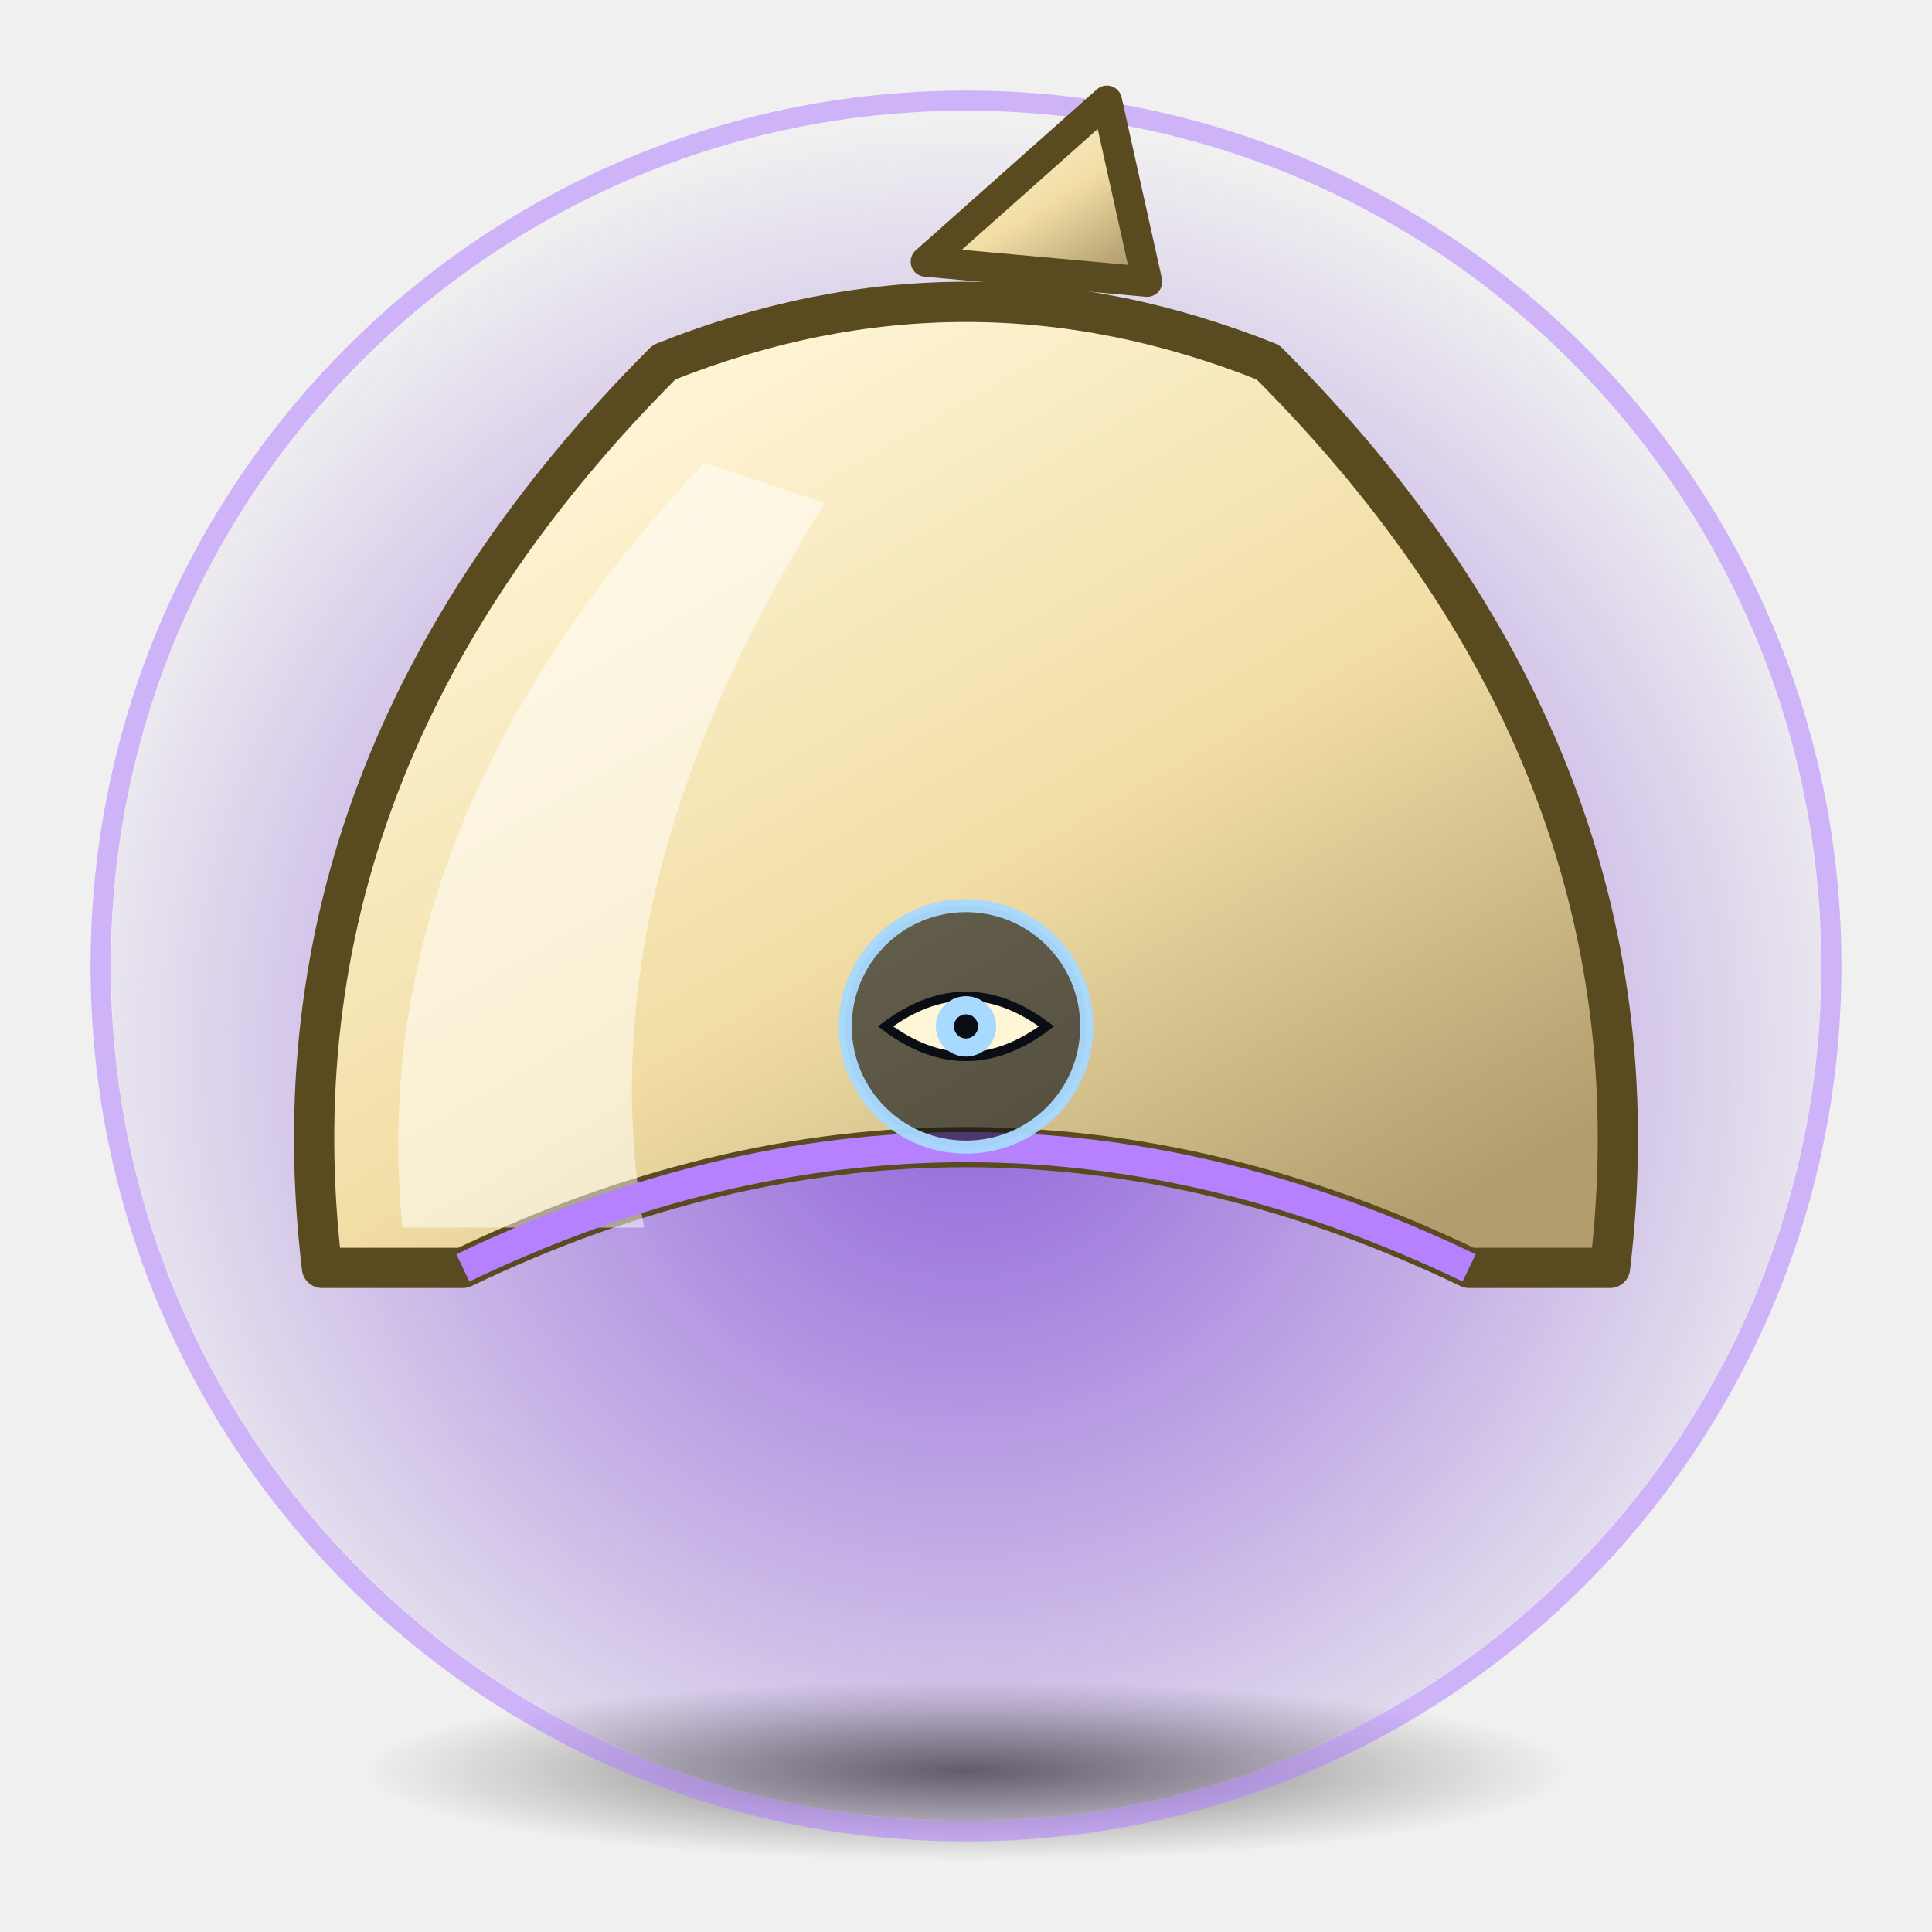
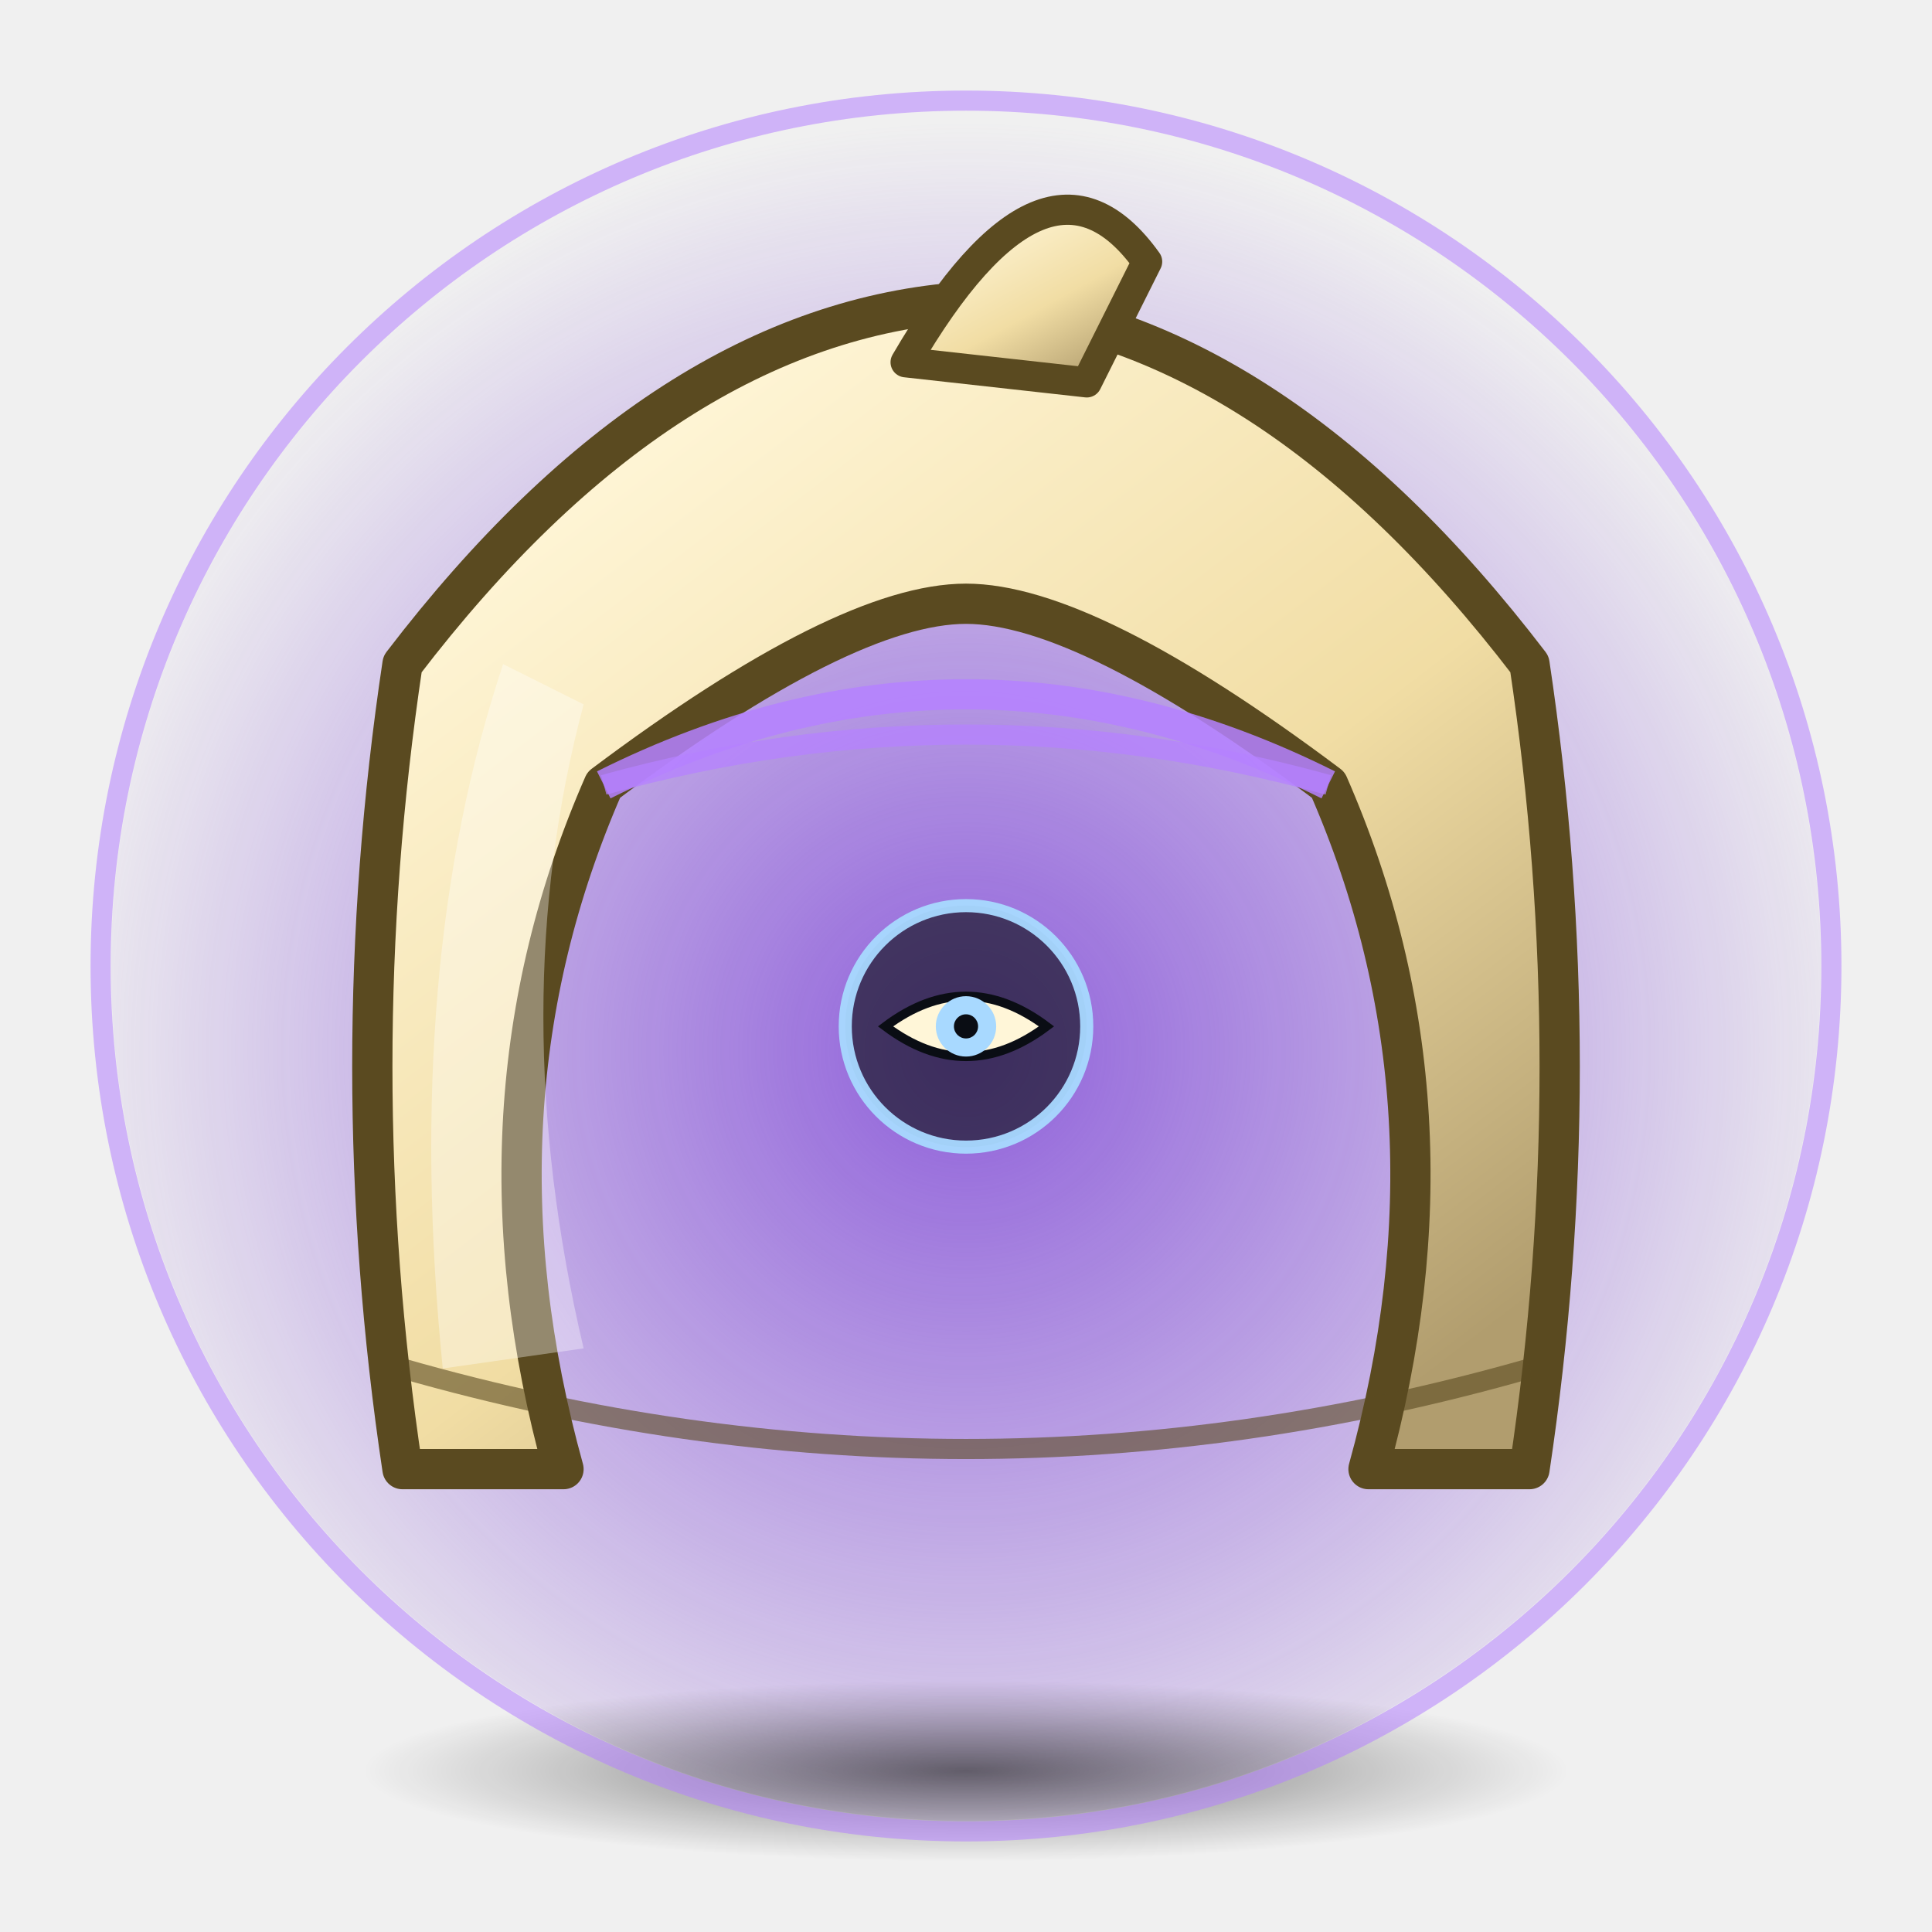
<svg xmlns="http://www.w3.org/2000/svg" viewBox="0 0 192 192" width="192" height="192" shape-rendering="geometricPrecision">
  <defs>
    <filter id="gk-shadow-soft" x="-30%" y="-30%" width="160%" height="160%">
      <feGaussianBlur in="SourceAlpha" stdDeviation="3" />
      <feOffset dx="0" dy="3" result="b" />
      <feComponentTransfer>
        <feFuncA type="linear" slope="0.55" />
      </feComponentTransfer>
      <feMerge>
        <feMergeNode />
        <feMergeNode in="SourceGraphic" />
      </feMerge>
    </filter>
    <filter id="gk-bevel" x="-10%" y="-10%" width="120%" height="120%">
      <feGaussianBlur in="SourceAlpha" stdDeviation="2" result="blur" />
      <feSpecularLighting in="blur" surfaceScale="3" specularConstant="0.6" specularExponent="20" lighting-color="#ffffff" result="spec">
        <feDistantLight azimuth="135" elevation="55" />
      </feSpecularLighting>
      <feComposite in="spec" in2="SourceAlpha" operator="in" result="specMasked" />
      <feComposite in="SourceGraphic" in2="specMasked" operator="arithmetic" k1="0" k2="1" k3="1" k4="0" />
    </filter>
    <linearGradient id="gk-gloss" x1="0" y1="0" x2="0.7" y2="0.9">
      <stop offset="0" stop-color="#FFFFFF" stop-opacity="0.85" />
      <stop offset="0.55" stop-color="#FFFFFF" stop-opacity="0.18" />
      <stop offset="1" stop-color="#FFFFFF" stop-opacity="0" />
    </linearGradient>
    <radialGradient id="gk-contact-shadow" cx="0.5" cy="0.5" r="0.5">
      <stop offset="0" stop-color="#000000" stop-opacity="0.55" />
      <stop offset="0.7" stop-color="#000000" stop-opacity="0.15" />
      <stop offset="1" stop-color="#000000" stop-opacity="0" />
    </radialGradient>
    <linearGradient id="gk-grad-wood" x1="0.2" y1="0.1" x2="0.85" y2="0.95">
      <stop offset="0" stop-color="#C99560" />
      <stop offset="0.55" stop-color="#A06A36" />
      <stop offset="1" stop-color="#6E4621" />
    </linearGradient>
    <radialGradient id="gk-rgrad-wood" cx="0.35" cy="0.25" r="0.85">
      <stop offset="0" stop-color="#C99560" />
      <stop offset="0.55" stop-color="#A06A36" />
      <stop offset="1" stop-color="#6E4621" />
    </radialGradient>
    <linearGradient id="gk-grad-stone" x1="0.2" y1="0.1" x2="0.85" y2="0.95">
      <stop offset="0" stop-color="#C9CCD4" />
      <stop offset="0.55" stop-color="#9298A4" />
      <stop offset="1" stop-color="#5E6471" />
    </linearGradient>
    <radialGradient id="gk-rgrad-stone" cx="0.35" cy="0.25" r="0.85">
      <stop offset="0" stop-color="#C9CCD4" />
      <stop offset="0.55" stop-color="#9298A4" />
      <stop offset="1" stop-color="#5E6471" />
    </radialGradient>
    <linearGradient id="gk-grad-brick" x1="0.2" y1="0.1" x2="0.85" y2="0.95">
      <stop offset="0" stop-color="#CE684D" />
      <stop offset="0.55" stop-color="#9C4231" />
      <stop offset="1" stop-color="#6A2618" />
    </linearGradient>
    <radialGradient id="gk-rgrad-brick" cx="0.35" cy="0.25" r="0.85">
      <stop offset="0" stop-color="#CE684D" />
      <stop offset="0.55" stop-color="#9C4231" />
      <stop offset="1" stop-color="#6A2618" />
    </radialGradient>
    <linearGradient id="gk-grad-thatch" x1="0.2" y1="0.1" x2="0.85" y2="0.95">
      <stop offset="0" stop-color="#E3B563" />
      <stop offset="0.55" stop-color="#B0832F" />
      <stop offset="1" stop-color="#79581B" />
    </linearGradient>
    <radialGradient id="gk-rgrad-thatch" cx="0.35" cy="0.25" r="0.85">
      <stop offset="0" stop-color="#E3B563" />
      <stop offset="0.55" stop-color="#B0832F" />
      <stop offset="1" stop-color="#79581B" />
    </radialGradient>
    <linearGradient id="gk-grad-steel" x1="0.2" y1="0.1" x2="0.85" y2="0.95">
      <stop offset="0" stop-color="#A0B0BE" />
      <stop offset="0.55" stop-color="#6F8190" />
      <stop offset="1" stop-color="#3F4D5A" />
    </linearGradient>
    <radialGradient id="gk-rgrad-steel" cx="0.35" cy="0.25" r="0.85">
      <stop offset="0" stop-color="#A0B0BE" />
      <stop offset="0.55" stop-color="#6F8190" />
      <stop offset="1" stop-color="#3F4D5A" />
    </radialGradient>
    <linearGradient id="gk-grad-iron" x1="0.2" y1="0.1" x2="0.85" y2="0.95">
      <stop offset="0" stop-color="#6B7080" />
      <stop offset="0.55" stop-color="#43485A" />
      <stop offset="1" stop-color="#21253A" />
    </linearGradient>
    <radialGradient id="gk-rgrad-iron" cx="0.35" cy="0.25" r="0.85">
      <stop offset="0" stop-color="#6B7080" />
      <stop offset="0.55" stop-color="#43485A" />
      <stop offset="1" stop-color="#21253A" />
    </radialGradient>
    <linearGradient id="gk-grad-copper" x1="0.2" y1="0.1" x2="0.85" y2="0.95">
      <stop offset="0" stop-color="#E2A172" />
      <stop offset="0.55" stop-color="#B36839" />
      <stop offset="1" stop-color="#7A3F1B" />
    </linearGradient>
    <radialGradient id="gk-rgrad-copper" cx="0.35" cy="0.25" r="0.85">
      <stop offset="0" stop-color="#E2A172" />
      <stop offset="0.55" stop-color="#B36839" />
      <stop offset="1" stop-color="#7A3F1B" />
    </radialGradient>
    <linearGradient id="gk-grad-gold" x1="0.2" y1="0.1" x2="0.85" y2="0.95">
      <stop offset="0" stop-color="#FFD970" />
      <stop offset="0.55" stop-color="#E5AC1F" />
      <stop offset="1" stop-color="#9F7505" />
    </linearGradient>
    <radialGradient id="gk-rgrad-gold" cx="0.35" cy="0.25" r="0.85">
      <stop offset="0" stop-color="#FFD970" />
      <stop offset="0.55" stop-color="#E5AC1F" />
      <stop offset="1" stop-color="#9F7505" />
    </radialGradient>
    <linearGradient id="gk-grad-ruby" x1="0.2" y1="0.1" x2="0.85" y2="0.95">
      <stop offset="0" stop-color="#FF7A8C" />
      <stop offset="0.55" stop-color="#D62E48" />
      <stop offset="1" stop-color="#8C1428" />
    </linearGradient>
    <radialGradient id="gk-rgrad-ruby" cx="0.35" cy="0.25" r="0.85">
      <stop offset="0" stop-color="#FF7A8C" />
      <stop offset="0.55" stop-color="#D62E48" />
      <stop offset="1" stop-color="#8C1428" />
    </radialGradient>
    <linearGradient id="gk-grad-emerald" x1="0.2" y1="0.1" x2="0.85" y2="0.95">
      <stop offset="0" stop-color="#5BDD96" />
      <stop offset="0.55" stop-color="#1FA561" />
      <stop offset="1" stop-color="#0E6C3D" />
    </linearGradient>
    <radialGradient id="gk-rgrad-emerald" cx="0.35" cy="0.25" r="0.85">
      <stop offset="0" stop-color="#5BDD96" />
      <stop offset="0.55" stop-color="#1FA561" />
      <stop offset="1" stop-color="#0E6C3D" />
    </radialGradient>
    <linearGradient id="gk-grad-sapphire" x1="0.2" y1="0.1" x2="0.85" y2="0.95">
      <stop offset="0" stop-color="#5A9EF7" />
      <stop offset="0.55" stop-color="#235FCB" />
      <stop offset="1" stop-color="#103480" />
    </linearGradient>
    <radialGradient id="gk-rgrad-sapphire" cx="0.35" cy="0.25" r="0.85">
      <stop offset="0" stop-color="#5A9EF7" />
      <stop offset="0.55" stop-color="#235FCB" />
      <stop offset="1" stop-color="#103480" />
    </radialGradient>
    <linearGradient id="gk-grad-amethyst" x1="0.2" y1="0.1" x2="0.85" y2="0.95">
      <stop offset="0" stop-color="#B581FF" />
      <stop offset="0.55" stop-color="#7E47D6" />
      <stop offset="1" stop-color="#4C2289" />
    </linearGradient>
    <radialGradient id="gk-rgrad-amethyst" cx="0.35" cy="0.25" r="0.85">
      <stop offset="0" stop-color="#B581FF" />
      <stop offset="0.55" stop-color="#7E47D6" />
      <stop offset="1" stop-color="#4C2289" />
    </radialGradient>
    <linearGradient id="gk-grad-leaf" x1="0.2" y1="0.1" x2="0.85" y2="0.95">
      <stop offset="0" stop-color="#7BD15A" />
      <stop offset="0.55" stop-color="#3D9226" />
      <stop offset="1" stop-color="#1F5712" />
    </linearGradient>
    <radialGradient id="gk-rgrad-leaf" cx="0.35" cy="0.25" r="0.85">
      <stop offset="0" stop-color="#7BD15A" />
      <stop offset="0.55" stop-color="#3D9226" />
      <stop offset="1" stop-color="#1F5712" />
    </radialGradient>
    <linearGradient id="gk-grad-sky" x1="0.2" y1="0.1" x2="0.85" y2="0.95">
      <stop offset="0" stop-color="#A8D9FF" />
      <stop offset="0.55" stop-color="#5FA8E8" />
      <stop offset="1" stop-color="#2C6BB0" />
    </linearGradient>
    <radialGradient id="gk-rgrad-sky" cx="0.35" cy="0.25" r="0.85">
      <stop offset="0" stop-color="#A8D9FF" />
      <stop offset="0.55" stop-color="#5FA8E8" />
      <stop offset="1" stop-color="#2C6BB0" />
    </radialGradient>
    <linearGradient id="gk-grad-dark" x1="0.2" y1="0.1" x2="0.85" y2="0.95">
      <stop offset="0" stop-color="#3A4250" />
      <stop offset="0.55" stop-color="#222937" />
      <stop offset="1" stop-color="#10141C" />
    </linearGradient>
    <radialGradient id="gk-rgrad-dark" cx="0.35" cy="0.25" r="0.85">
      <stop offset="0" stop-color="#3A4250" />
      <stop offset="0.55" stop-color="#222937" />
      <stop offset="1" stop-color="#10141C" />
    </radialGradient>
    <linearGradient id="gk-grad-cream" x1="0.2" y1="0.1" x2="0.85" y2="0.95">
      <stop offset="0" stop-color="#FFF6D8" />
      <stop offset="0.55" stop-color="#F1DDA4" />
      <stop offset="1" stop-color="#B19D6E" />
    </linearGradient>
    <radialGradient id="gk-rgrad-cream" cx="0.35" cy="0.25" r="0.85">
      <stop offset="0" stop-color="#FFF6D8" />
      <stop offset="0.55" stop-color="#F1DDA4" />
      <stop offset="1" stop-color="#B19D6E" />
    </radialGradient>
    <radialGradient id="gk-rarity-common" cx="0.5" cy="0.55" r="0.55">
      <stop offset="0" stop-color="#9298A4" stop-opacity="0.85" />
      <stop offset="0.6" stop-color="#9298A4" stop-opacity="0.35" />
      <stop offset="1" stop-color="#9298A4" stop-opacity="0" />
    </radialGradient>
    <radialGradient id="gk-rarity-uncommon" cx="0.5" cy="0.55" r="0.55">
      <stop offset="0" stop-color="#3D9226" stop-opacity="0.85" />
      <stop offset="0.6" stop-color="#3D9226" stop-opacity="0.35" />
      <stop offset="1" stop-color="#3D9226" stop-opacity="0" />
    </radialGradient>
    <radialGradient id="gk-rarity-rare" cx="0.5" cy="0.55" r="0.55">
      <stop offset="0" stop-color="#235FCB" stop-opacity="0.85" />
      <stop offset="0.6" stop-color="#235FCB" stop-opacity="0.35" />
      <stop offset="1" stop-color="#235FCB" stop-opacity="0" />
    </radialGradient>
    <radialGradient id="gk-rarity-epic" cx="0.5" cy="0.55" r="0.55">
      <stop offset="0" stop-color="#7E47D6" stop-opacity="0.85" />
      <stop offset="0.6" stop-color="#7E47D6" stop-opacity="0.35" />
      <stop offset="1" stop-color="#7E47D6" stop-opacity="0" />
    </radialGradient>
    <radialGradient id="gk-rarity-legendary" cx="0.5" cy="0.55" r="0.55">
      <stop offset="0" stop-color="#E5AC1F" stop-opacity="0.85" />
      <stop offset="0.6" stop-color="#E5AC1F" stop-opacity="0.35" />
      <stop offset="1" stop-color="#E5AC1F" stop-opacity="0" />
    </radialGradient>
    <radialGradient id="gk-rarity-mythic" cx="0.5" cy="0.55" r="0.55">
      <stop offset="0" stop-color="#D62E48" stop-opacity="0.85" />
      <stop offset="0.6" stop-color="#D62E48" stop-opacity="0.35" />
      <stop offset="1" stop-color="#D62E48" stop-opacity="0" />
    </radialGradient>
  </defs>
  <ellipse cx="96" cy="96" rx="84.96" ry="84.96" fill="url(#gk-rarity-epic)" />
  <ellipse cx="96" cy="176" rx="60" ry="9" fill="url(#gk-contact-shadow)" />
  <circle cx="96" cy="96" r="86" fill="none" stroke="#B581FF" stroke-width="2" opacity="0.55" />
-   <path d="M 32 126          Q 26 76 66 36          Q 96 24 126 36          Q 166 76 160 126          L 146 126          Q 96 102 46 126 Z" fill="url(#gk-grad-cream)" stroke="#5A4A20" stroke-width="4" stroke-linejoin="round" />
-   <path d="M 40 122 Q 36 82 70 46 L 82 50 Q 58 88 64 122 Z" fill="#FFFFFF" opacity="0.5" />
-   <path d="M 92 26 L 110 10 L 114 28 Z" fill="url(#gk-grad-cream)" stroke="#5A4A20" stroke-width="3" stroke-linejoin="round" />
-   <path d="M 46 126 Q 96 102 146 126" fill="none" stroke="#B581FF" stroke-width="3" />
+   <path d="M 40 146          Q 34 106 40 66          Q 66 32 96 30          Q 126 32 152 66          Q 158 106 152 146          L 136 146          Q 146 110 132 78          Q 108 60 96 60          Q 84 60 60 78          Q 46 110 56 146 Z" fill="url(#gk-grad-cream)" stroke="#5A4A20" stroke-width="4" stroke-linejoin="round" />
+   <path d="M 60 78          Q 96 60 132 78" fill="none" stroke="#B581FF" stroke-width="3" opacity="0.85" />
+   <path d="M 40 136 Q 96 152 152 136" fill="none" stroke="#5A4A20" stroke-width="2" opacity="0.6" />
+   <path d="M 44 136          Q 40 96 50 66          L 58 70          Q 50 100 58 134 Z" fill="#FFFFFF" opacity="0.35" />
+   <path d="M 90 36 Q 104 12 114 26 L 108 38 Z" fill="url(#gk-grad-cream)" stroke="#5A4A20" stroke-width="3" stroke-linejoin="round" />
+   <path d="M 60 78 Q 96 68 132 78" fill="none" stroke="#B581FF" stroke-width="2" opacity="0.75" />
  <circle cx="96" cy="102" r="12" fill="#0A0D14" opacity="0.62" />
  <circle cx="96" cy="102" r="12" fill="none" stroke="#A8D9FF" stroke-width="1.3" opacity="0.95" />
  <path d="M 88 102 Q 96 96 104 102 Q 96 108 88 102 Z" fill="#FFF6D8" stroke="#0A0D14" stroke-width="0.9" />
  <circle cx="96" cy="102" r="3" fill="#A8D9FF" />
  <circle cx="96" cy="102" r="1.2" fill="#0A0D14" />
</svg>
